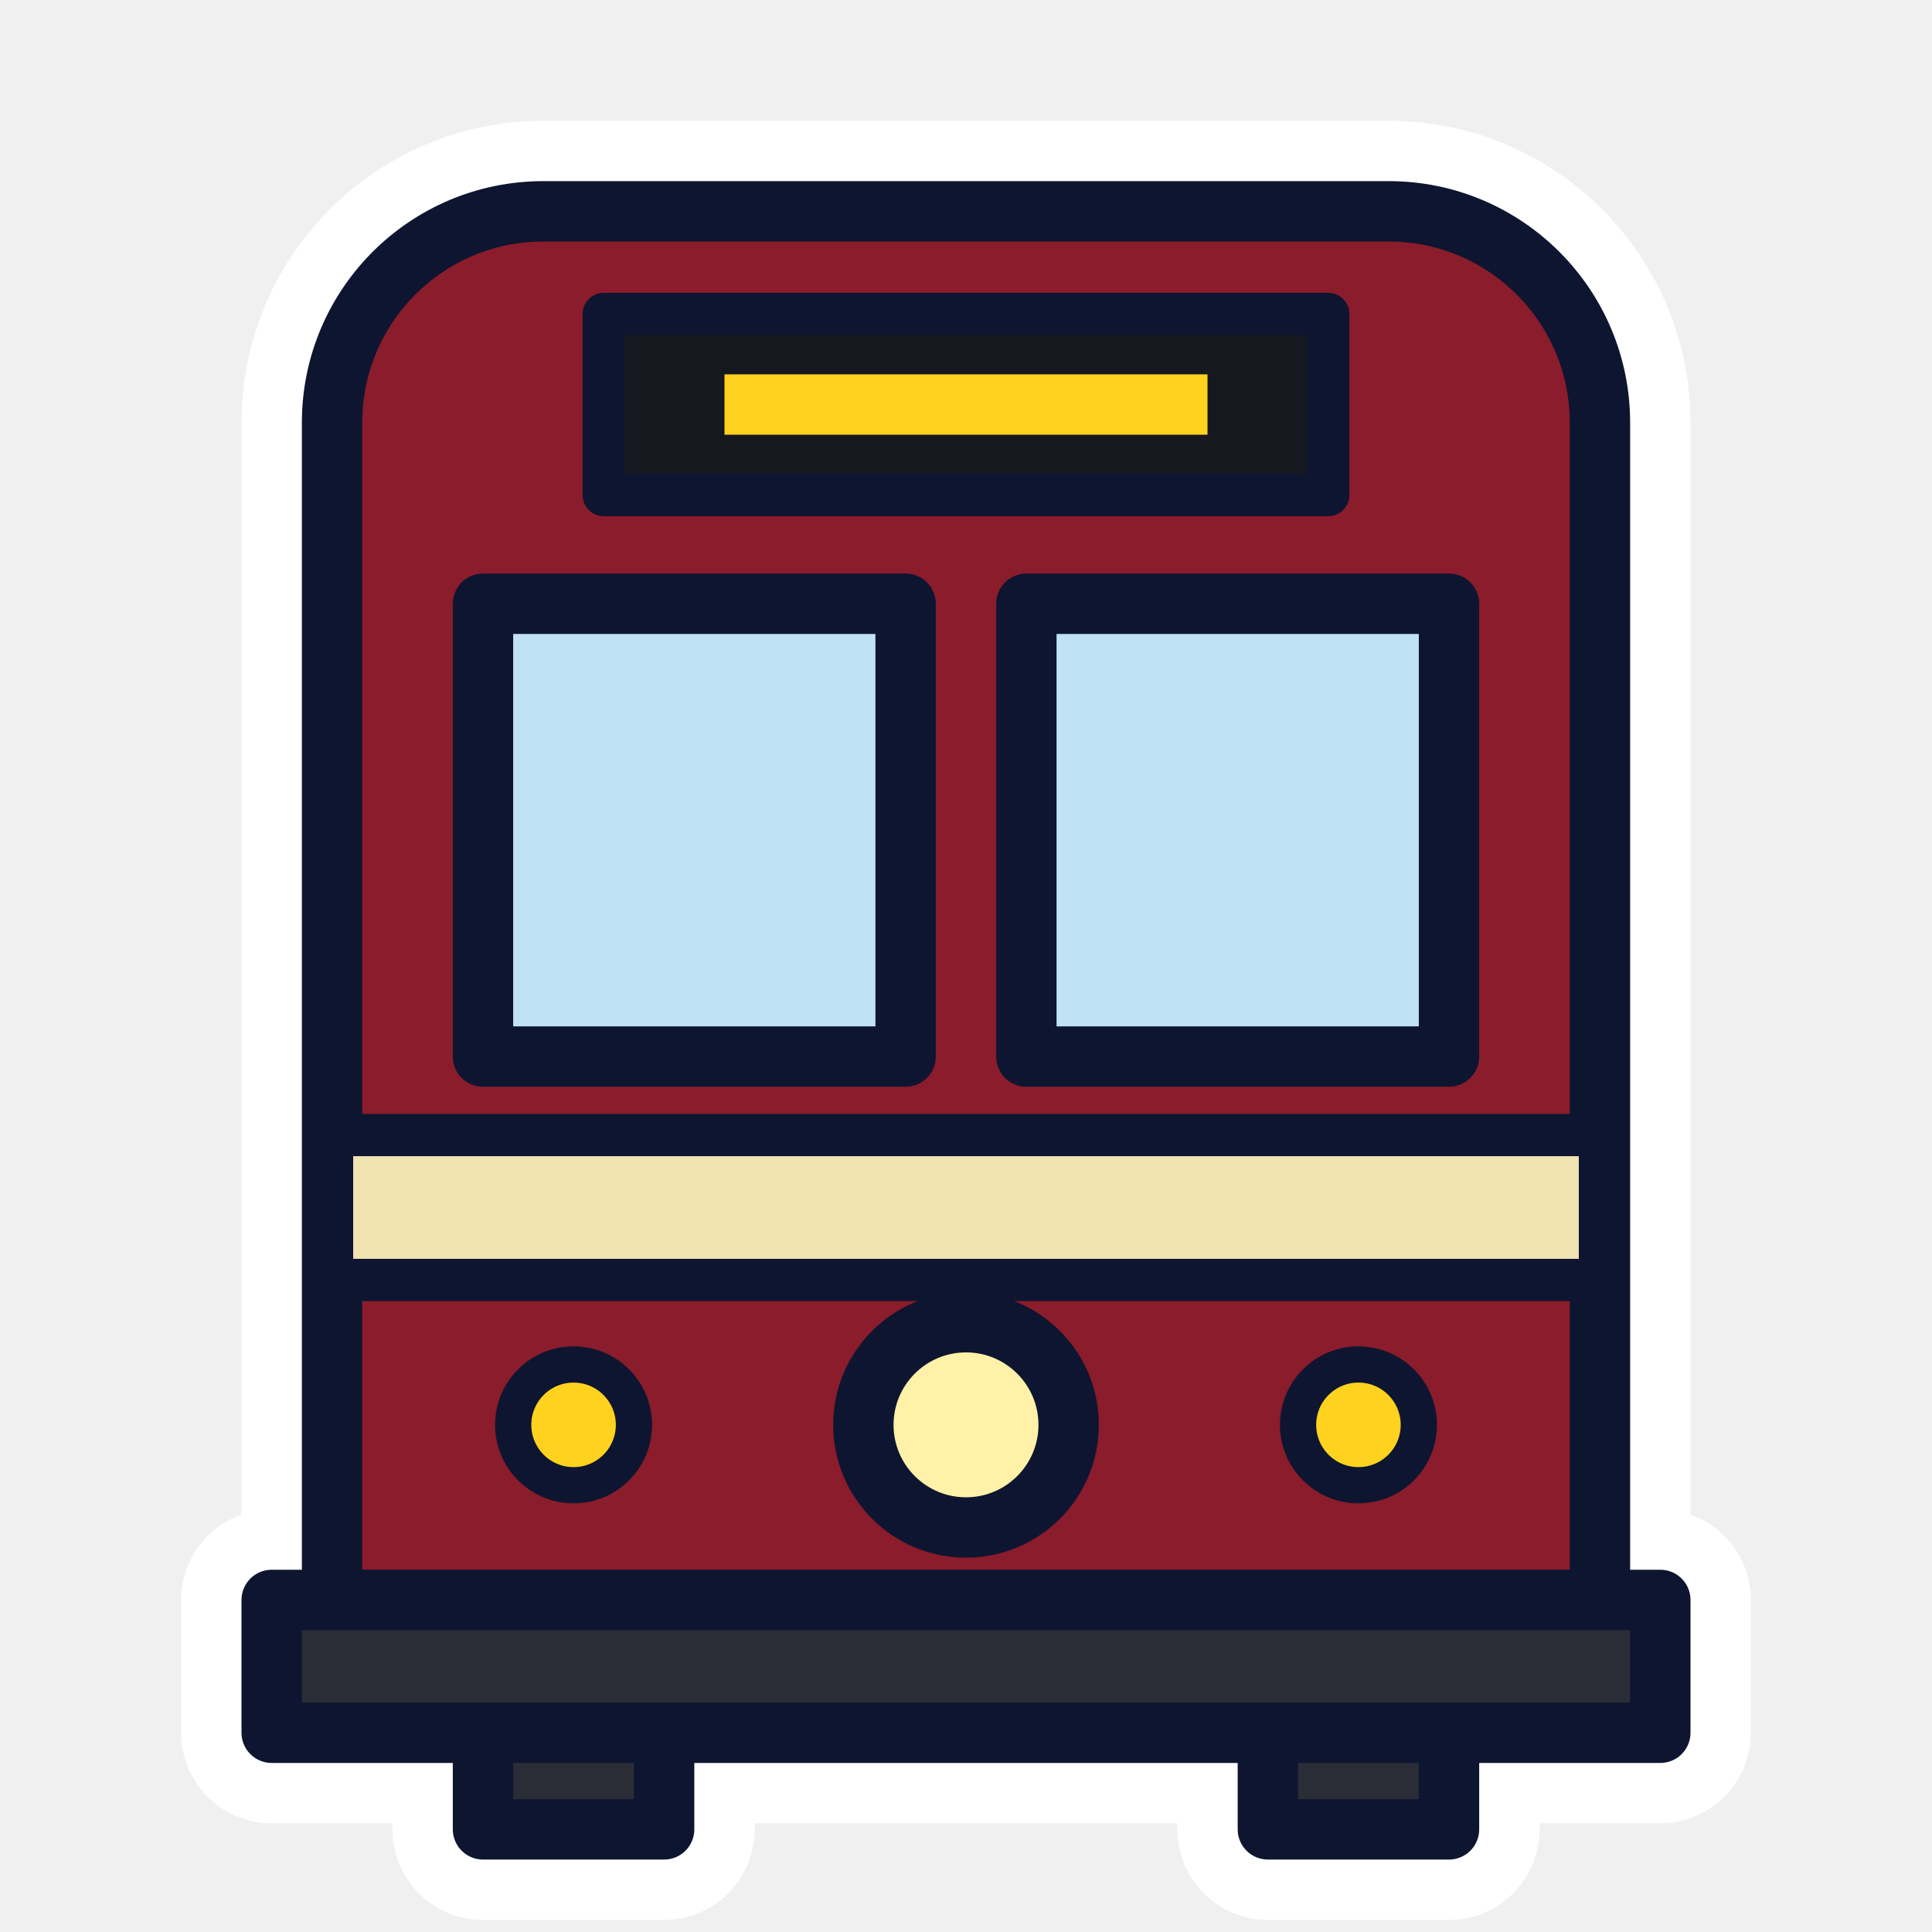
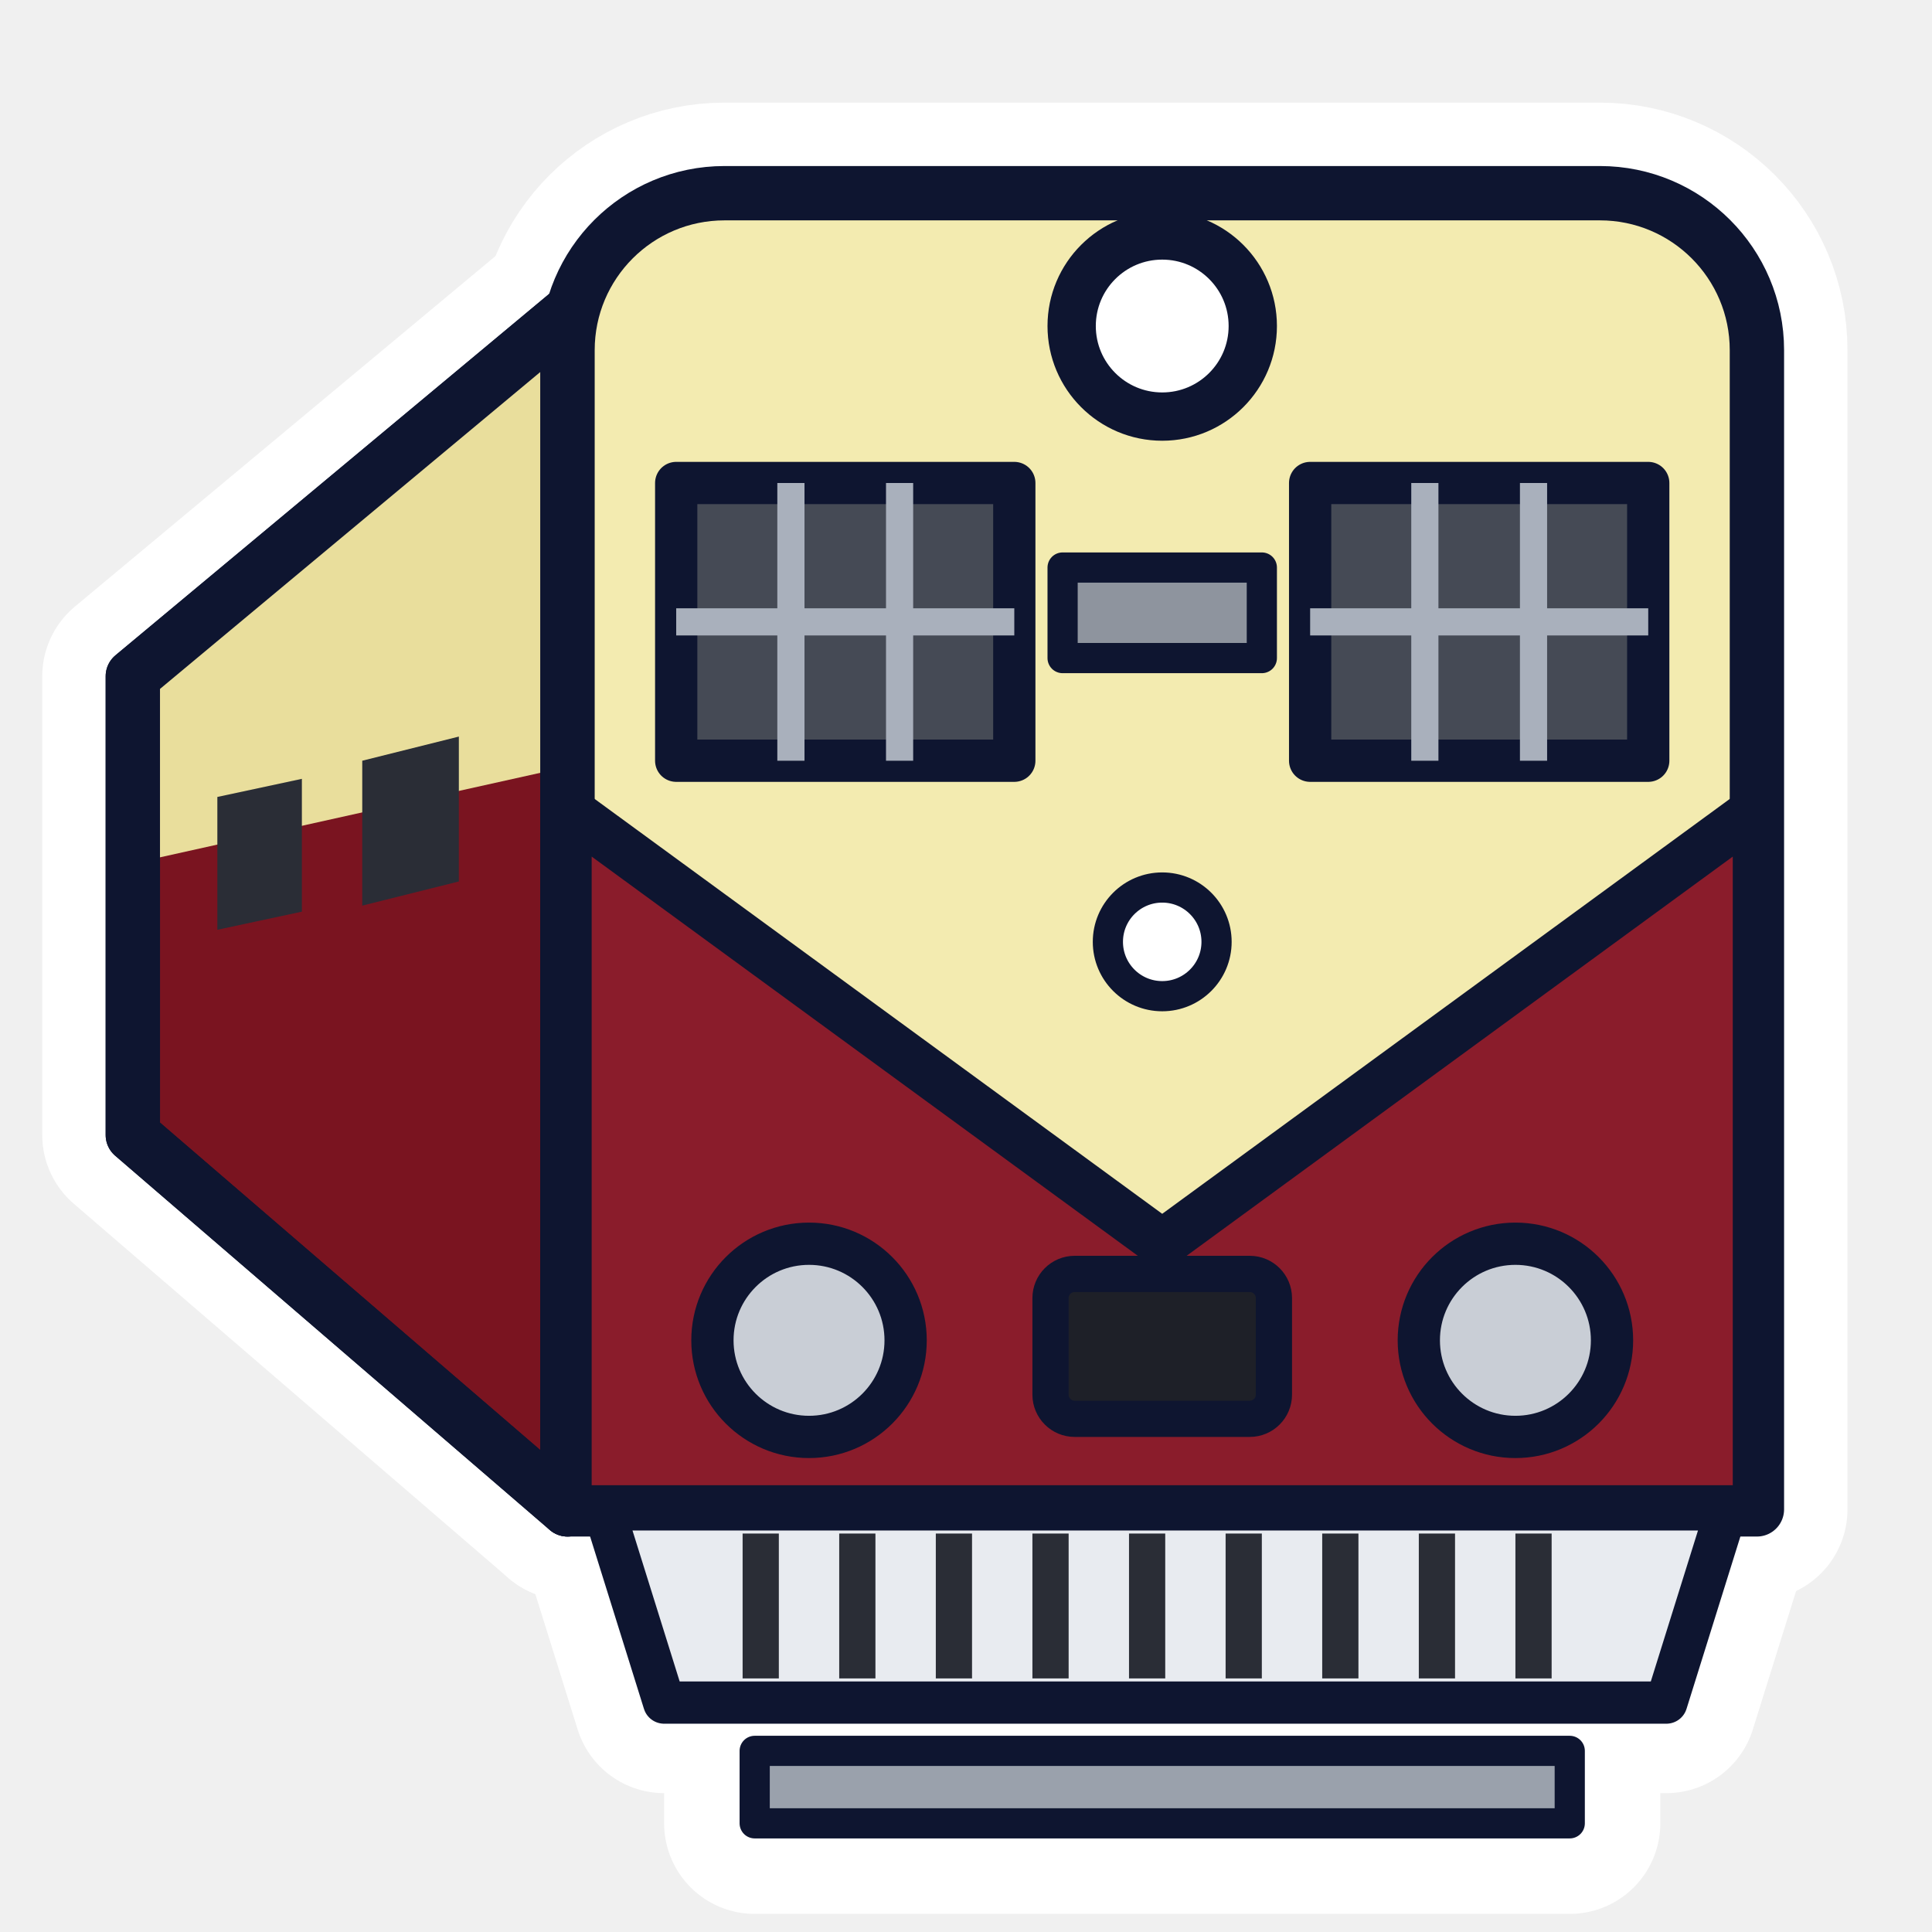
<svg xmlns="http://www.w3.org/2000/svg" width="32" height="32" viewBox="0 0 32 32">
  <g stroke="#FFFFFF" stroke-width="3" stroke-linejoin="round" fill="#FFFFFF">
-     <path d="M9 3.5h14a3.5 3.5 0 0 1 3.5 3.5v19.5h-21V7A3.5 3.5 0 0 1 9 3.5z" />
-     <path d="M4.5 26.5h23v2.2h-23z" />
-     <path d="M8 28.7h3v1.6H8zM21 28.7h3v1.6h-3z" />
+     <path d="M12 3.2h14.5a2.6 2.6 0 0 1 2.6 2.6V25H9.4V5.8A2.6 2.6 0 0 1 12 3.2z" />
+     <path d="M9.4 5.2 2.2 11.2v7.6l7.2 6.2z" />
+     <path d="M10 25h18.6l-1 3.2H11z" />
+     <path d="M12.5 29h13.5v1.2H12.5z" />
  </g>
-   <g stroke="#0E1530" stroke-width="1" stroke-linejoin="round">
-     <path d="M9 3.5h14a3.5 3.5 0 0 1 3.5 3.5v19.5h-21V7A3.5 3.5 0 0 1 9 3.5z" fill="#8A1C2B" />
-     <path d="M10 5.2h12v3h-12z" fill="#16181F" stroke-width=".7" />
-     <path d="M12 6.7h8" stroke="#FFD21F" stroke-width="1" />
-     <path d="M8 10h7v7.5H8zM17 10h7v7.5h-7z" fill="#BFE3F5" />
-     <path d="M5.5 18.8h21v2.4h-21z" fill="#F2E3B3" stroke-width=".7" />
-     <circle cx="16" cy="23.6" r="1.7" fill="#FFF1A8" />
-     <circle cx="9.5" cy="23.6" r="1" fill="#FFD21F" stroke-width=".6" />
-     <circle cx="22.5" cy="23.6" r="1" fill="#FFD21F" stroke-width=".6" />
-     <path d="M4.5 26.5h23v2.2h-23z" fill="#2A2D36" />
-     <path d="M8 28.7h3v1.6H8zM21 28.7h3v1.6h-3z" fill="#2A2D36" />
+   <g stroke="#0E1530" stroke-width=".9" stroke-linejoin="round">
+     <path d="M9.4 5.2 2.2 11.2v7.6l7.2 6.2z" fill="#7A1420" />
+     <path d="M9.4 5.2 2.2 11.2v3.1l7.2-1.6z" fill="#E9DE9C" stroke="none" />
+     <path d="M3.6 13.2l1.4-.3v2.2l-1.4.3zM6 12.6l1.6-.4v2.4L6 15z" fill="#2A2D36" stroke="none" />
+     <path d="M9.4 5.2 2.2 11.2v7.6l7.2 6.2z" fill="none" />
+     <path d="M12 3.2h14.5a2.6 2.6 0 0 1 2.6 2.6V25H9.4V5.8A2.6 2.6 0 0 1 12 3.2z" fill="#F3EBB0" />
+     <path d="M9.4 13.4 19.25 20.6 29.1 13.4V25H9.4z" fill="#8A1C2B" stroke-width=".8" />
+     <circle cx="19.25" cy="5.4" r="1.5" fill="#FFFFFF" stroke-width=".8" />
+     <rect x="11.2" y="8" width="5.6" height="4.6" fill="#454A55" stroke-width=".7" />
+     <rect x="21.7" y="8" width="5.6" height="4.6" fill="#454A55" stroke-width=".7" />
+     <path d="M13.1 8v4.6M14.9 8v4.6M11.2 10.3h5.6M23.6 8v4.6M25.4 8v4.6M21.7 10.3h5.6" stroke="#A9B0BC" stroke-width=".45" />
+     <rect x="17.6" y="9.4" width="3.3" height="1.5" fill="#8E949E" stroke-width=".5" />
+     <circle cx="19.25" cy="15.6" r=".9" fill="#FFFFFF" stroke-width=".5" />
+     <circle cx="13.4" cy="22.2" r="1.6" fill="#C9CED6" stroke-width=".7" />
+     <circle cx="25.1" cy="22.2" r="1.6" fill="#C9CED6" stroke-width=".7" />
+     <rect x="17.4" y="21.1" width="3.7" height="2.4" rx=".4" fill="#1E2028" stroke-width=".6" />
+     <path d="M10 25h18.6l-1 3.2H11z" fill="#E8EBF0" stroke-width=".7" />
+     <path d="M12.6 25.4v2.4M14.2 25.4v2.4M15.8 25.4v2.4M17.4 25.4v2.4M19 25.4v2.4M20.6 25.4v2.4M22.2 25.4v2.4M23.8 25.4v2.4M25.4 25.4v2.4" stroke="#2A2D36" stroke-width=".6" />
+     <path d="M12.5 29h13.5v1.2H12.5z" fill="#9AA1AC" stroke-width=".5" />
  </g>
</svg>
